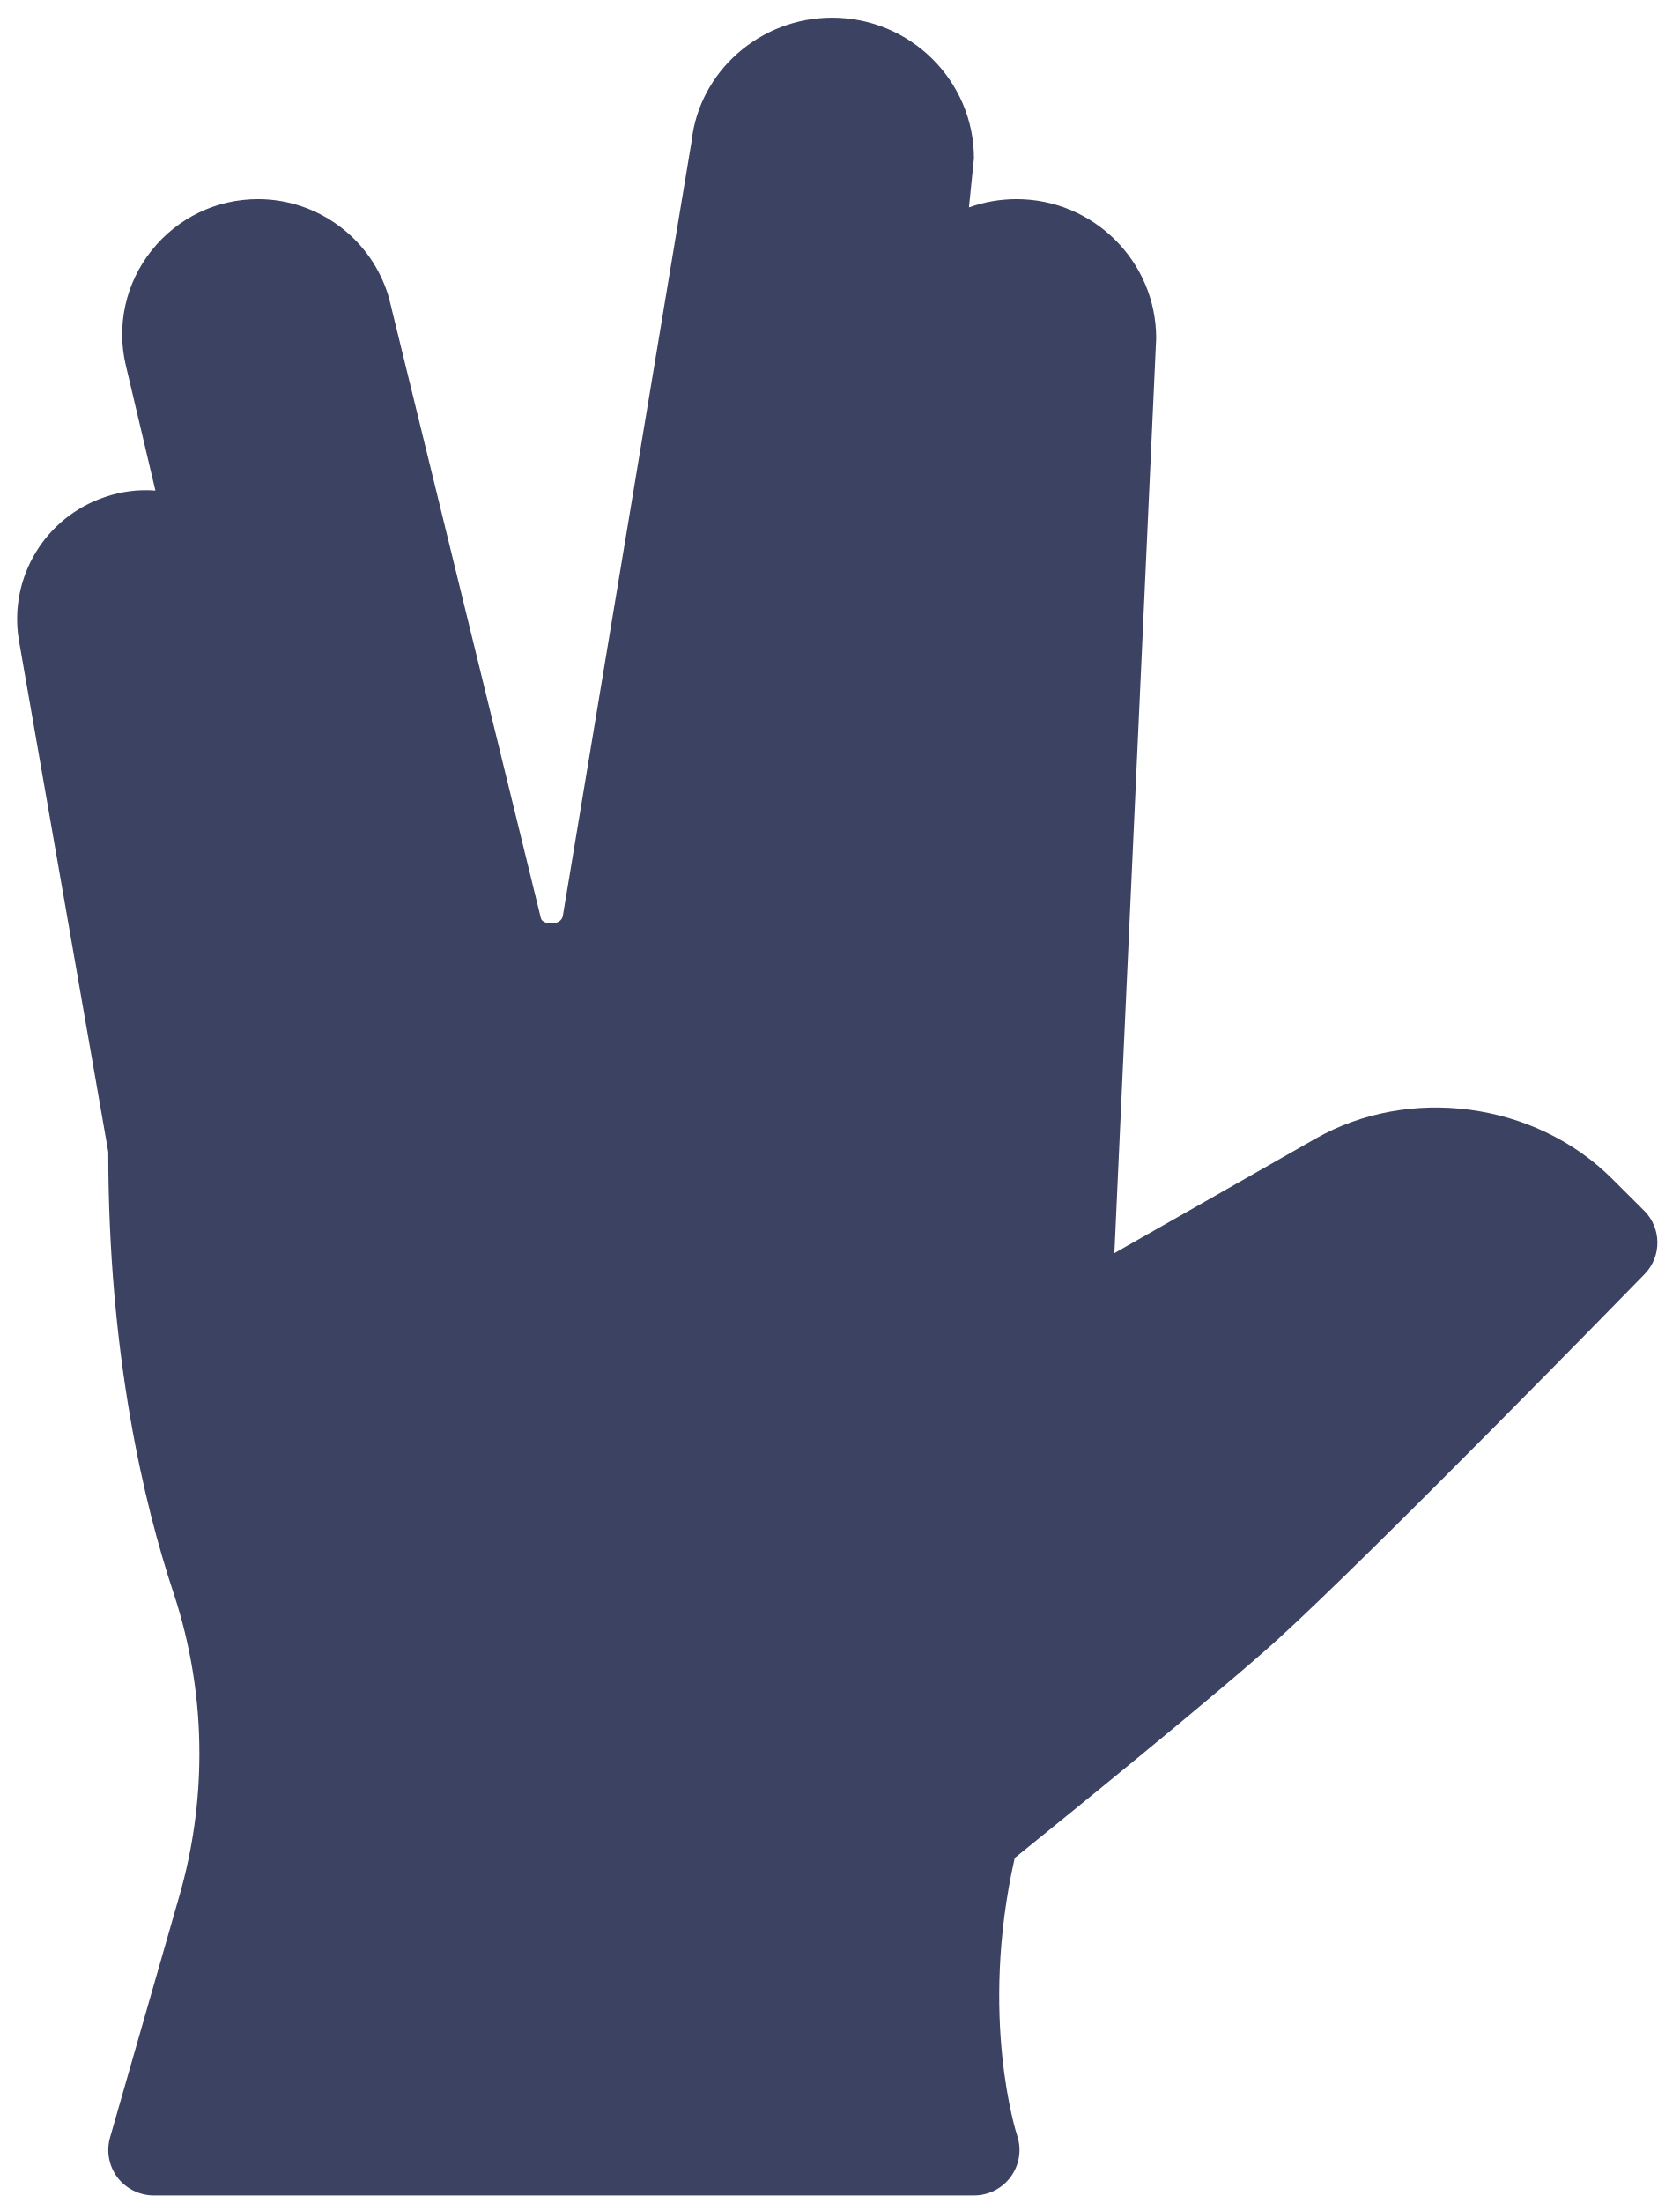
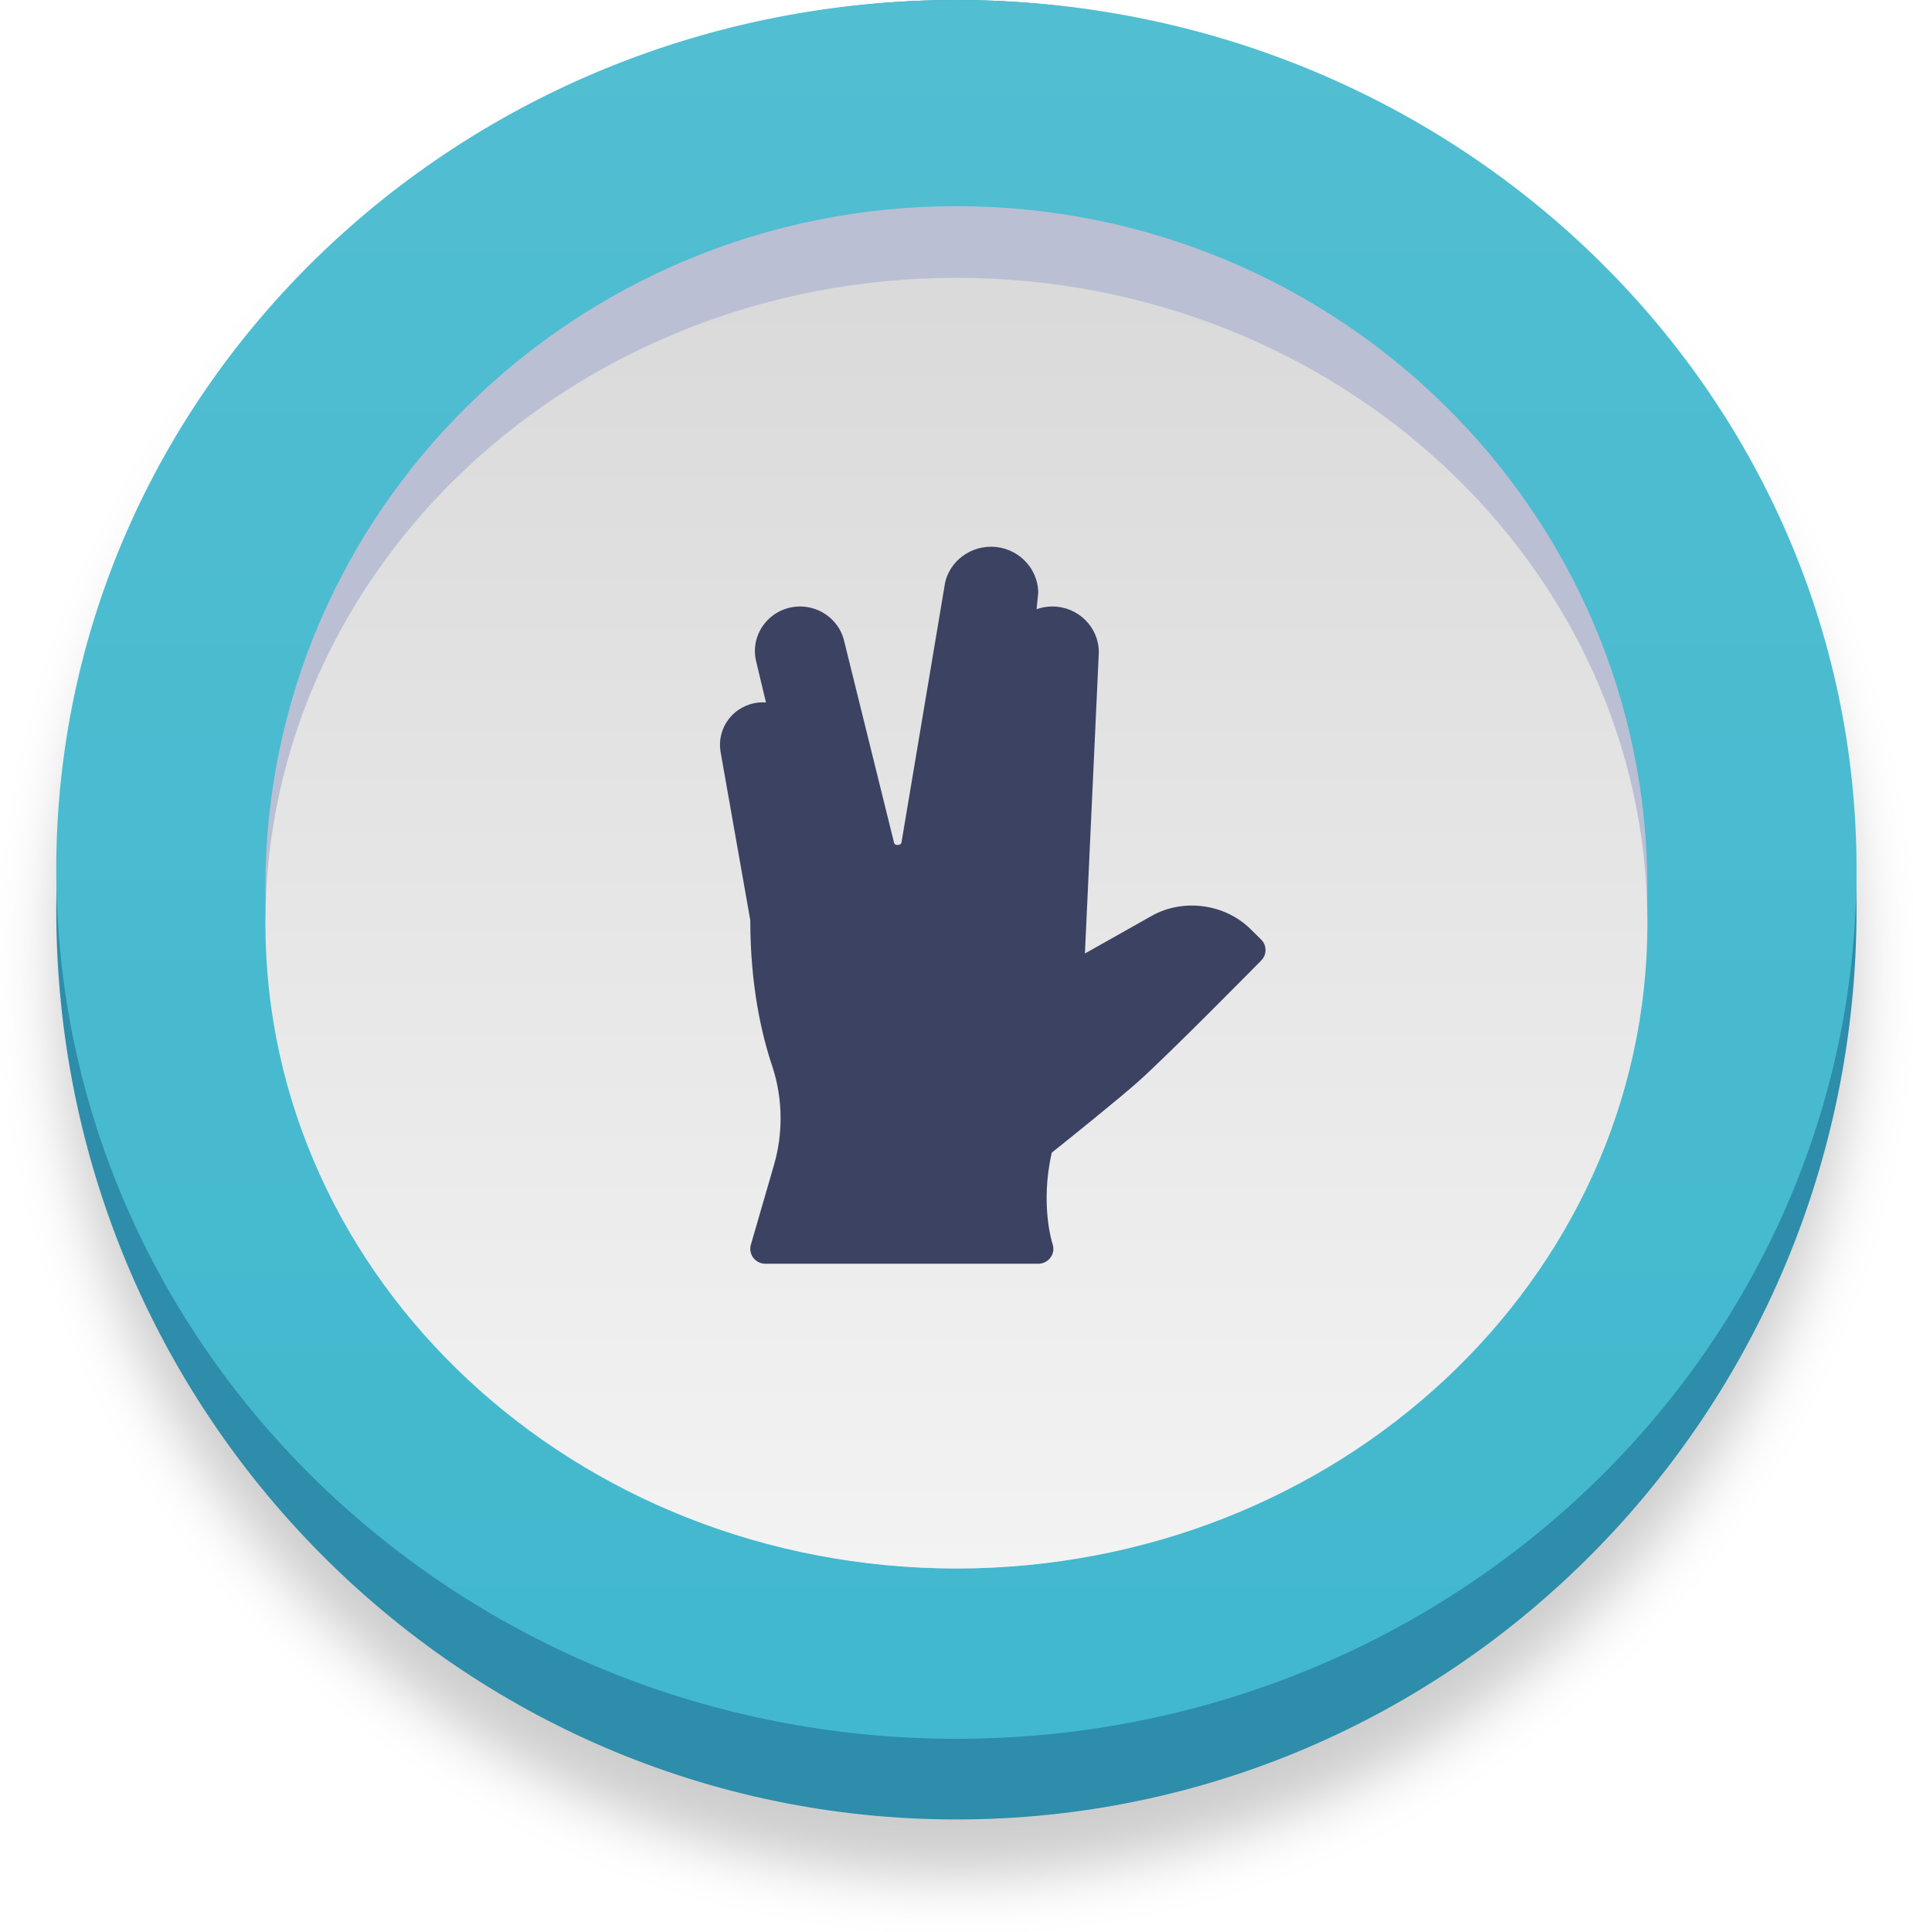
- <svg xmlns="http://www.w3.org/2000/svg" width="45" height="59">
-   <path fill="#3B4262" d="M44.042 32.422l-.863-.86c-2.062-2.054-5.433-2.5-7.95-1.06l-5.376 3.059 1.12-24.502c0-2.054-1.678-3.726-3.743-3.726-.446 0-.875.079-1.273.222l.134-1.315c0-2.077-1.705-3.767-3.798-3.767-1.936 0-3.559 1.445-3.764 3.299l-3.45 20.75c-.045.282-.536.253-.588.075L10.416 7.962a3.658 3.658 0 00-3.502-2.629c-1.118 0-2.157.501-2.853 1.375a3.592 3.592 0 00-.69 3.08l.792 3.35a3.34 3.34 0 00-1.335.168 3.447 3.447 0 00-2.326 3.818L2.9 30.85c0 5.415.953 9.423 1.754 11.83a13.61 13.61 0 01.687 4.291c0 1.284-.179 2.562-.534 3.796l-1.86 6.482c-.104.366-.03.76.198 1.065.232.304.592.483.975.483h21.97a1.218 1.218 0 001.16-1.6c-.013-.031-1.033-3.169-.067-7.437 1.225-.99 5.514-4.462 7.054-5.862 2.546-2.315 9.521-9.468 9.817-9.772a1.21 1.21 0 00-.012-1.705z" />
+ <svg xmlns="http://www.w3.org/2000/svg" width="102" height="103" viewBox="0 0 102 103" fill="none">
+   <g id="Group 8 Copy 4">
+     <g id="Group 6">
+       <g id="Oval" filter="url(#filter0_d_0_656)">
+         <ellipse cx="51" cy="48.5" rx="48" ry="48.5" fill="#2D8DAB" />
+       </g>
+       <ellipse id="Oval Copy" cx="51" cy="46.35" rx="48" ry="46.35" fill="#3FB7CD" />
+       <ellipse id="Oval Copy 4" cx="51" cy="46.35" rx="48" ry="46.35" fill="url(#paint0_linear_0_656)" />
+       <g id="Group 5">
+         <ellipse id="Oval Copy 2" cx="51" cy="47.306" rx="36.849" ry="36.315" fill="#BABFD4" />
+         <ellipse id="Oval Copy 3" cx="51" cy="49.217" rx="36.849" ry="34.404" fill="url(#paint1_linear_0_656)" />
+         <g id="001-five-fingers">
+           <g id="vulcan-salute">
+             <path id="Path" d="M67.248 50.087L66.676 49.524C65.311 48.178 63.079 47.885 61.413 48.829L57.853 50.834L58.595 34.776C58.595 33.429 57.484 32.333 56.117 32.333C55.822 32.333 55.538 32.385 55.275 32.479L55.363 31.617C55.363 30.255 54.234 29.148 52.849 29.148C51.567 29.148 50.492 30.095 50.356 31.31L48.073 44.909C48.043 45.094 47.717 45.076 47.683 44.959L44.985 34.056C44.69 33.042 43.737 32.334 42.667 32.334C41.926 32.334 41.238 32.662 40.778 33.234C40.318 33.807 40.151 34.543 40.321 35.253L40.845 37.449C40.547 37.425 40.247 37.464 39.962 37.559C38.898 37.908 38.249 38.955 38.421 40.061L40.009 49.058C40.009 52.607 40.64 55.233 41.171 56.811C41.472 57.711 41.625 58.657 41.625 59.624C41.625 60.465 41.507 61.303 41.272 62.112L40.04 66.36C39.971 66.6 40.02 66.858 40.171 67.058C40.325 67.257 40.563 67.374 40.817 67.374H55.363C55.623 67.374 55.866 67.252 56.018 67.044C56.171 66.836 56.212 66.569 56.13 66.326C56.122 66.305 55.447 64.249 56.086 61.451C56.897 60.803 59.736 58.527 60.756 57.609C62.442 56.092 67.06 51.404 67.256 51.205C67.564 50.893 67.56 50.395 67.248 50.087Z" fill="#3B4262" />
+           </g>
+         </g>
+       </g>
+     </g>
+   </g>
+   <defs>
+     <filter id="filter0_d_0_656" x="0" y="0" width="102" height="103" filterUnits="userSpaceOnUse" color-interpolation-filters="sRGB">
+       <feFlood flood-opacity="0" result="BackgroundImageFix" />
+       <feColorMatrix in="SourceAlpha" type="matrix" values="0 0 0 0 0 0 0 0 0 0 0 0 0 0 0 0 0 0 127 0" result="hardAlpha" />
+       <feOffset dy="3" />
+       <feGaussianBlur stdDeviation="1.5" />
+       <feColorMatrix type="matrix" values="0 0 0 0 0 0 0 0 0 0 0 0 0 0 0 0 0 0 0.197 0" />
+       <feBlend mode="normal" in2="BackgroundImageFix" result="effect1_dropShadow_0_656" />
+       <feBlend mode="normal" in="SourceGraphic" in2="effect1_dropShadow_0_656" result="shape" />
+     </filter>
+     <linearGradient id="paint0_linear_0_656" x1="3" y1="0" x2="3" y2="92.7" gradientUnits="userSpaceOnUse">
+       <stop stop-color="white" stop-opacity="0.097" />
+       <stop offset="1" stop-color="white" stop-opacity="0.01" />
+     </linearGradient>
+     <linearGradient id="paint1_linear_0_656" x1="87.238" y1="83.621" x2="87.238" y2="15.954" gradientUnits="userSpaceOnUse">
+       <stop stop-color="#F3F3F3" />
+       <stop offset="1" stop-color="#DADADA" />
+     </linearGradient>
+   </defs>
</svg>
